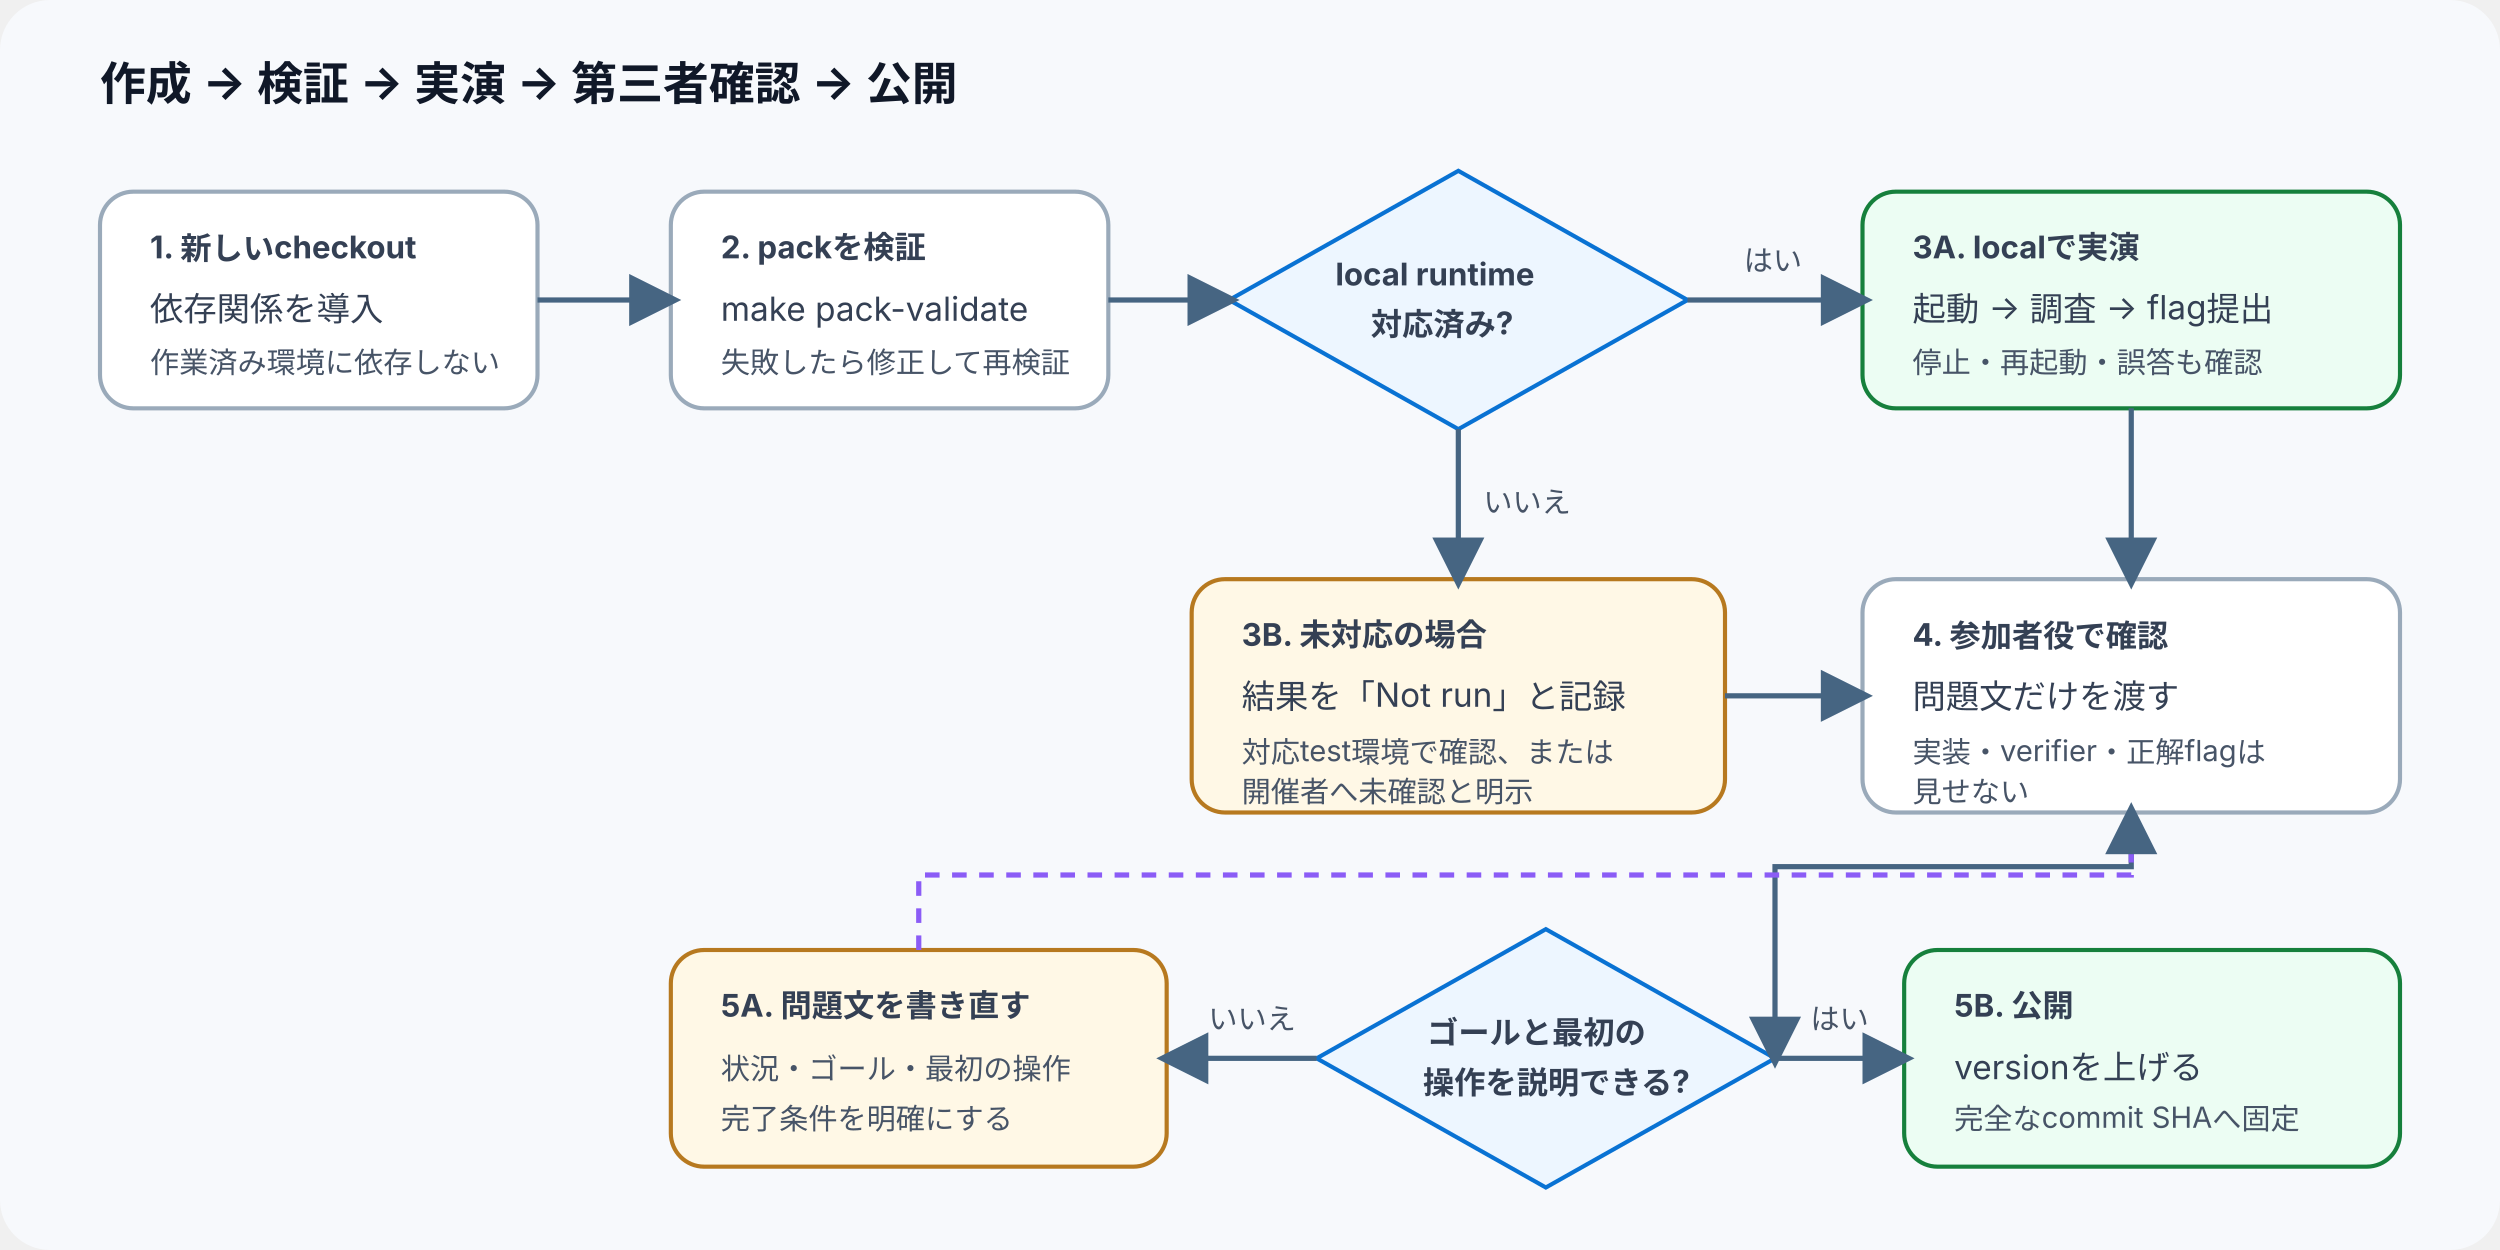
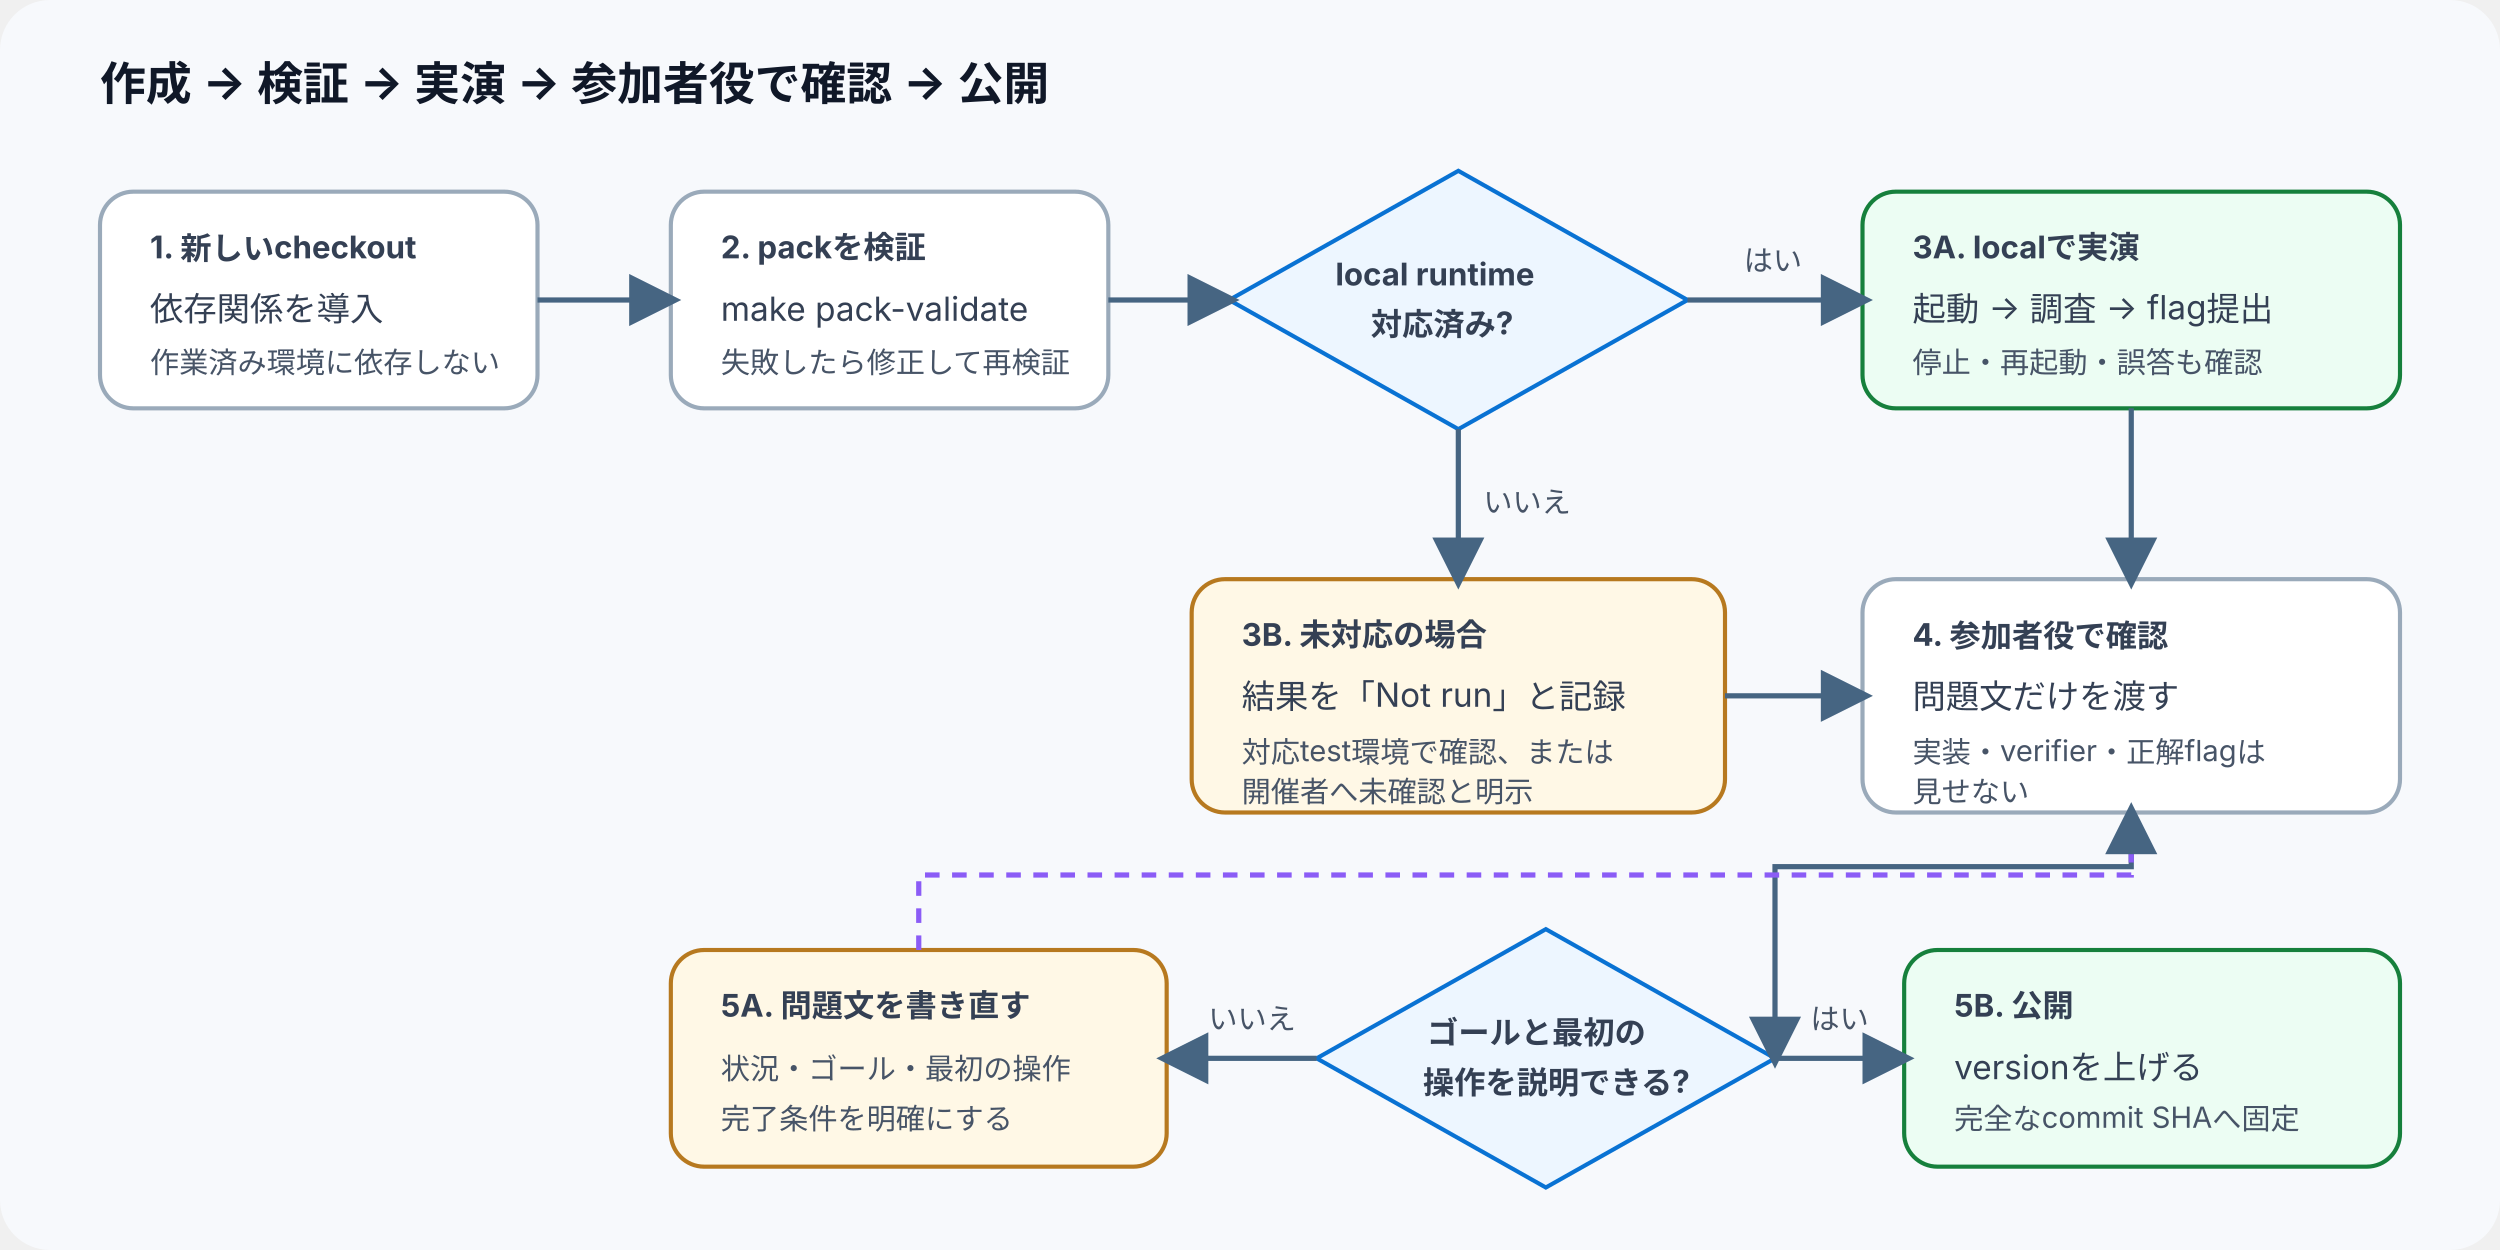
<svg xmlns="http://www.w3.org/2000/svg" width="1200" height="600" viewBox="0 0 1200 600" role="img" aria-labelledby="title desc">
  <defs>
    <marker id="arrow" markerWidth="10" markerHeight="10" refX="8" refY="5" orient="auto">
      <path d="M0 0 L10 5 L0 10 Z" fill="#466582" />
    </marker>
    <style>
      .bg{fill:#f7f9fc}.box{fill:#fff;stroke:#9aaaba;stroke-width:2}.decision{fill:#edf6ff;stroke:#0972d3;stroke-width:2}.good{fill:#ecfdf3;stroke:#16803c;stroke-width:2}.warn{fill:#fff8e6;stroke:#b7791f;stroke-width:2}.line{fill:none;stroke:#466582;stroke-width:2.5;marker-end:url(#arrow)}.loop{fill:none;stroke:#8b5cf6;stroke-width:2.5;stroke-dasharray:7 6;marker-end:url(#arrow)}.title{font:700 22px -apple-system,BlinkMacSystemFont,"Noto Sans JP",sans-serif;fill:#101828}.text{font:16px -apple-system,BlinkMacSystemFont,"Noto Sans JP",sans-serif;fill:#344054}.label{font:700 15px -apple-system,BlinkMacSystemFont,"Noto Sans JP",sans-serif;fill:#344054}.small{font:14px -apple-system,BlinkMacSystemFont,"Noto Sans JP",sans-serif;fill:#475467}
    </style>
  </defs>
  <rect class="bg" width="1200" height="600" rx="24" />
-   <text class="title" x="48" y="48">作成 → 検証 → 実演 → 第三者確認 → 公開</text>
+   <text class="title" x="48" y="48">作成 → 検証 → 実演 → 参加者役で確認 → 公開</text>
  <rect class="box" x="48" y="92" width="210" height="104" rx="16" />
  <text class="label" x="72" y="124">1. 新しいcheckout</text>
  <text class="text" x="72" y="154">依存関係を導入</text>
  <text class="small" x="72" y="179">作業済み環境に依存しない</text>
  <rect class="box" x="322" y="92" width="210" height="104" rx="16" />
  <text class="label" x="346" y="124">2. packを検証</text>
  <text class="text" x="346" y="154">make pack-validate</text>
  <text class="small" x="346" y="179">失敗したら修正して再検証</text>
  <path class="decision" d="M700 82 L810 144 L700 206 L590 144 Z" />
  <text class="label" x="641" y="137">local runtime</text>
  <text class="label" x="658" y="161">対応済み?</text>
  <rect class="good" x="894" y="92" width="258" height="104" rx="16" />
  <text class="label" x="918" y="124">3A. localで実演</text>
  <text class="text" x="918" y="154">起動 → 調査 → flag提出</text>
  <text class="small" x="918" y="179">停止・再起動・誤答も確認</text>
  <rect class="warn" x="572" y="278" width="256" height="112" rx="16" />
  <text class="label" x="596" y="310">3B. 未対応の場合</text>
  <text class="text" x="596" y="340">結果を「Not run」と記録</text>
  <text class="small" x="596" y="366">対応test環境で確認、または</text>
  <text class="small" x="596" y="385">開催者へ未確認と明示</text>
  <rect class="box" x="894" y="278" width="258" height="112" rx="16" />
  <text class="label" x="918" y="310">4. 参加者役で確認</text>
  <text class="text" x="918" y="340">問題文だけを渡す</text>
  <text class="small" x="918" y="366">実装・verifier・正解flagは</text>
  <text class="small" x="918" y="385">見せない</text>
  <path class="decision" d="M742 446 L852 508 L742 570 L632 508 Z" />
  <text class="label" x="685" y="501">ゴールと最初の</text>
  <text class="label" x="683" y="525">操作を説明できる?</text>
  <rect class="warn" x="322" y="456" width="238" height="104" rx="16" />
  <text class="label" x="346" y="488">5A. 問題文を書き直す</text>
  <text class="small" x="346" y="518">状況・ゴール・最初の操作</text>
  <text class="small" x="346" y="542">完了条件を明確にする</text>
  <rect class="good" x="914" y="456" width="238" height="104" rx="16" />
  <text class="label" x="938" y="488">5B. 公開</text>
  <text class="text" x="938" y="518">versionを上げる</text>
  <text class="small" x="938" y="542">完全なcommit SHAへ固定</text>
  <path class="line" d="M258 144 H322" />
  <path class="line" d="M532 144 H590" />
  <path class="line" d="M810 144 H894" />
  <text class="small" x="837" y="130">はい</text>
  <path class="line" d="M700 206 V278" />
  <text class="small" x="712" y="246">いいえ</text>
  <path class="line" d="M1023 196 V278" />
  <path class="line" d="M828 334 H894" />
  <path class="line" d="M1023 390 V416 H852 V508" />
  <path class="line" d="M852 508 H914" />
  <text class="small" x="869" y="494">はい</text>
  <path class="line" d="M632 508 H560" />
  <text class="small" x="580" y="494">いいえ</text>
  <path class="loop" d="M441 456 V420 H1023 V390" />
</svg>
